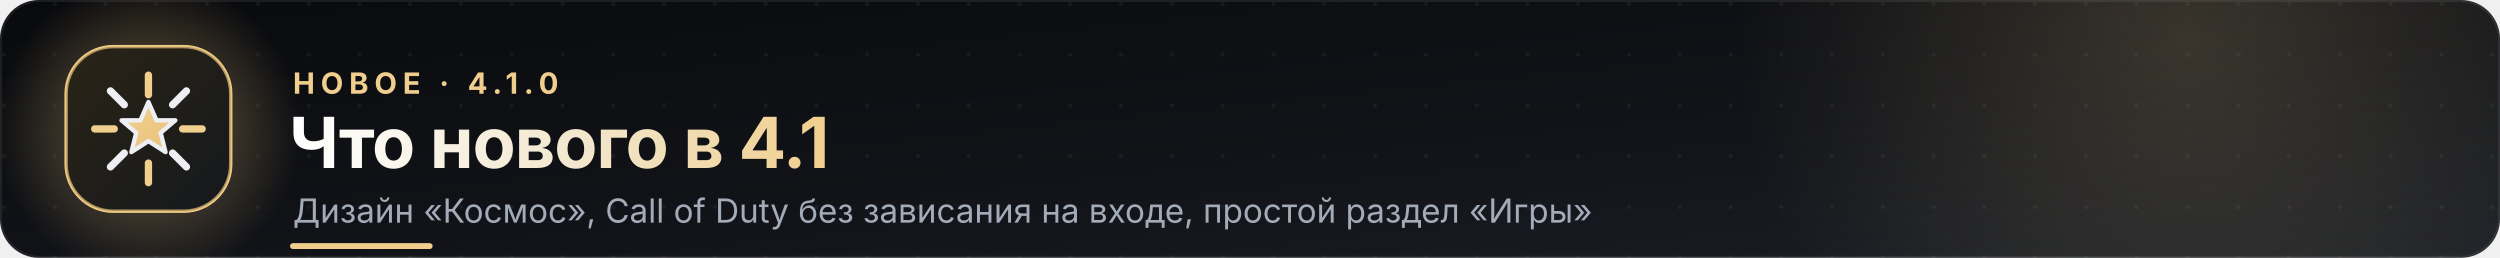
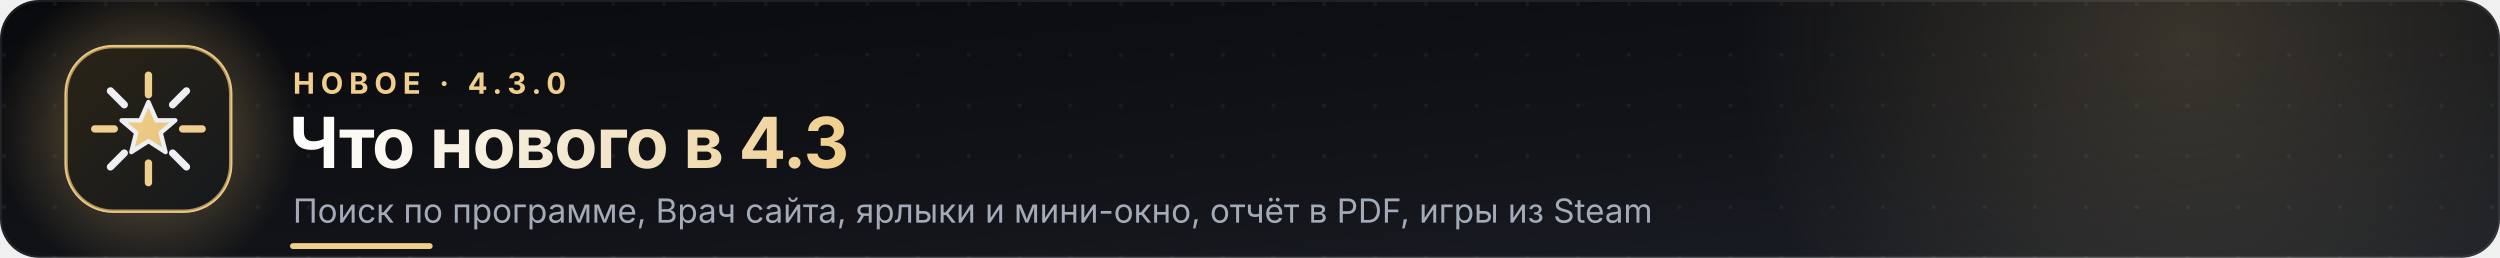
- <svg xmlns="http://www.w3.org/2000/svg" width="1280" height="132" viewBox="0 0 1280 132" role="img" aria-label="Что нового в 3.1">
+ <svg xmlns="http://www.w3.org/2000/svg" width="1280" height="132" viewBox="0 0 1280 132" role="img" aria-label="Что нового в 4.3">
  <defs>
    <linearGradient id="bg" x1="0" y1="0" x2="1" y2="1">
      <stop offset="0" stop-color="#090A0D" />
      <stop offset=".6" stop-color="#121419" />
      <stop offset="1" stop-color="#1B1F26" />
    </linearGradient>
    <linearGradient id="tile" x1="0" y1="0" x2="1" y2="1">
      <stop offset="0" stop-color="#2A2416" />
      <stop offset="1" stop-color="#15181D" />
    </linearGradient>
    <linearGradient id="tt" x1="0" y1="0" x2="1" y2="0">
      <stop offset="0" stop-color="#FFFFFF" />
      <stop offset=".55" stop-color="#F2E6CC" />
      <stop offset="1" stop-color="#F0CF8E" />
    </linearGradient>
    <linearGradient id="ln" x1="0" y1="0" x2="1" y2="0">
      <stop offset="0" stop-color="#E8C27A" stop-opacity=".9" />
      <stop offset=".6" stop-color="#E8C27A" stop-opacity=".25" />
      <stop offset="1" stop-color="#E8C27A" stop-opacity="0" />
    </linearGradient>
    <radialGradient id="gl" cx=".5" cy=".5" r=".5">
      <stop offset="0" stop-color="#E8C27A" stop-opacity=".45" />
      <stop offset="1" stop-color="#E8C27A" stop-opacity="0" />
    </radialGradient>
    <radialGradient id="gl2" cx=".5" cy=".5" r=".5">
      <stop offset="0" stop-color="#F0CF8E" stop-opacity=".18" />
      <stop offset="1" stop-color="#F0CF8E" stop-opacity="0" />
    </radialGradient>
    <linearGradient id="ig" x1="0" y1="0" x2="1" y2="1">
      <stop offset="0" stop-color="#F0CF8E" />
      <stop offset="1" stop-color="#E8C27A" />
    </linearGradient>
    <pattern id="dots" width="26" height="26" patternUnits="userSpaceOnUse">
      <circle cx="2" cy="2" r="1.1" fill="#FFFFFF" fill-opacity=".05" />
    </pattern>
    <clipPath id="c">
      <rect width="1280" height="132" rx="20" />
    </clipPath>
    <style>
.in{animation:in 1s cubic-bezier(.2,.8,.2,1) both} .in2{animation:in 1s cubic-bezier(.2,.8,.2,1) .15s both} .in3{animation:in 1s cubic-bezier(.2,.8,.2,1) .3s both}
.ring{animation:ring 2.8s ease-out infinite;transform-box:fill-box;transform-origin:center}
.drift{animation:drift 12s ease-in-out infinite alternate}
.dots{animation:dots 20s linear infinite}
.pk{stroke-dasharray:70 1200;animation:pk 4.5s cubic-bezier(.5,0,.5,1) infinite}
@keyframes in{from{opacity:0;transform:translateX(-14px)}to{opacity:1;transform:translateX(0)}}
@keyframes ring{0%{opacity:.7;transform:scale(1)}100%{opacity:0;transform:scale(1.35)}}
@keyframes drift{from{transform:translateX(-60px)}to{transform:translateX(40px)}}
@keyframes dots{from{transform:translate(0,0)}to{transform:translate(26px,26px)}}
@keyframes pk{from{stroke-dashoffset:70}to{stroke-dashoffset:-1200}}

.ib-spin{animation:ibspin 9s linear infinite;transform-box:fill-box;transform-origin:center}
.ib-spin-slow{animation:ibspin 14s linear infinite;transform-box:fill-box;transform-origin:center}
.ib-pulse{animation:ibpulse 2.4s ease-in-out infinite;transform-box:fill-box;transform-origin:center}
.ib-spark{animation:ibtw 1.8s ease-in-out infinite}
.ib-tw1{animation:ibtw 2.6s ease-in-out infinite;transform-box:fill-box;transform-origin:center}
.ib-tw2{animation:ibtw 2.6s ease-in-out infinite .8s;transform-box:fill-box;transform-origin:center}
.ib-tw3{animation:ibtw 2.6s ease-in-out infinite 1.6s;transform-box:fill-box;transform-origin:center}
.ib-needle{animation:ibneedle 4s ease-in-out infinite;transform-origin:0 0}
.ib-draw{stroke-dasharray:40;animation:ibdraw 3s ease-in-out infinite}
.ib-k1{animation:ibk 3.2s ease-in-out infinite}
.ib-k2{animation:ibk 3.2s ease-in-out infinite -1.1s}
.ib-k3{animation:ibk 3.2s ease-in-out infinite -2.2s}
.ib-rock{animation:ibrock 3s ease-in-out infinite;transform-origin:0 0}
.ib-blink{animation:ibblink 4s ease-in-out infinite;transform-box:fill-box;transform-origin:center}
.ib-slash{stroke-dasharray:60;animation:ibdraw 4s ease-in-out infinite}
.ib-float{animation:ibfloat 3.4s ease-in-out infinite}
.ib-orbit{animation:iborbit 3s linear infinite}
.ib-bob{animation:ibfloat 2.8s ease-in-out infinite}
.ib-fly{animation:ibfly 3s ease-in-out infinite}
.ib-trail{animation:ibtw 1.5s ease-in-out infinite}
.ib-shackle{animation:ibshackle 3s ease-in-out infinite}
.ib-trace{stroke-dasharray:36;animation:ibdraw 2.6s linear infinite}
.ib-globe{animation:ibglobe 4s ease-in-out infinite;transform-box:fill-box;transform-origin:center}
@keyframes ibspin{to{transform:rotate(360deg)}}
@keyframes ibpulse{0%,100%{transform:scale(1)}50%{transform:scale(1.12)}}
@keyframes ibtw{0%,100%{opacity:.25}50%{opacity:1}}
@keyframes ibneedle{0%,100%{transform:rotate(-25deg)}50%{transform:rotate(35deg)}}
@keyframes ibdraw{0%{stroke-dashoffset:40}35%,100%{stroke-dashoffset:0}}
@keyframes ibk{0%,100%{transform:translateX(-12px)}50%{transform:translateX(12px)}}
@keyframes ibrock{0%,100%{transform:rotate(0)}50%{transform:rotate(-14deg)}}
@keyframes ibblink{0%,44%,52%,100%{transform:scaleY(1)}48%{transform:scaleY(.1)}}
@keyframes ibfloat{0%,100%{transform:translateY(2px)}50%{transform:translateY(-3px)}}
@keyframes iborbit{to{stroke-dashoffset:-132}}
@keyframes ibfly{0%,100%{transform:translate(0,0)}50%{transform:translate(3px,-4px)}}
@keyframes ibshackle{0%,100%{transform:translateY(0)}50%{transform:translateY(-4px)}}
@keyframes ibglobe{0%,100%{transform:scaleX(1)}50%{transform:scaleX(.25)}}

</style>
  </defs>
  <g clip-path="url(#c)">
    <rect width="1280" height="132" fill="url(#bg)" />
    <g class="dots">
      <rect x="-26" y="-26" width="1332" height="184" fill="url(#dots)" />
    </g>
    <g class="drift">
      <circle cx="1120" cy="20" r="230" fill="url(#gl2)" />
    </g>
    <circle cx="76" cy="66" r="78" fill="url(#gl)" />
    <rect class="ring" x="34" y="24" width="84" height="84" rx="24" fill="none" stroke="#F0CF8E" stroke-width="2" />
    <rect x="34" y="24" width="84" height="84" rx="24" fill="url(#tile)" stroke="#E8C27A" stroke-opacity=".7" stroke-width="1.5" />
    <g transform="translate(76 66) scale(1.25)">
      <g class="ib-spin-slow">
        <path d="M0 -14 V-22" transform="rotate(0)" stroke="#F0CF8E" stroke-width="3" stroke-linecap="round" />
        <path d="M0 -14 V-22" transform="rotate(45)" stroke="#EDEFF3" stroke-width="3" stroke-linecap="round" />
        <path d="M0 -14 V-22" transform="rotate(90)" stroke="#F0CF8E" stroke-width="3" stroke-linecap="round" />
        <path d="M0 -14 V-22" transform="rotate(135)" stroke="#EDEFF3" stroke-width="3" stroke-linecap="round" />
        <path d="M0 -14 V-22" transform="rotate(180)" stroke="#F0CF8E" stroke-width="3" stroke-linecap="round" />
        <path d="M0 -14 V-22" transform="rotate(225)" stroke="#EDEFF3" stroke-width="3" stroke-linecap="round" />
        <path d="M0 -14 V-22" transform="rotate(270)" stroke="#F0CF8E" stroke-width="3" stroke-linecap="round" />
        <path d="M0 -14 V-22" transform="rotate(315)" stroke="#EDEFF3" stroke-width="3" stroke-linecap="round" />
      </g>
      <g class="ib-pulse">
        <path d="M0 -11 L3.3 -3.5 L11 -3.5 L5 1.6 L7 9.5 L0 5 L-7 9.5 L-5 1.6 L-11 -3.5 L-3.3 -3.5 Z" fill="url(#ig)" stroke="#EDEFF3" stroke-width="1.8" stroke-linejoin="round" />
      </g>
    </g>
    <g font-family="Segoe UI, Inter, Helvetica, Arial, sans-serif">
-       <text class="in" x="150" y="48" font-size="15" font-weight="700" letter-spacing="3" fill="#F0CF8E">НОВОЕ · 4.1.0</text>
-       <text class="in2" x="148" y="86" font-size="36" font-weight="700" fill="url(#tt)" letter-spacing="-.5">Что нового в 4.1</text>
-       <text class="in3" x="150" y="114" font-size="17" fill="#A3AAB8">Дизайн «Космос», Call of Duty без зависания на входе, простой раздел «Игры»</text>
+       <text class="in" x="150" y="48" font-size="15" font-weight="700" letter-spacing="3" fill="#F0CF8E">НОВОЕ · 4.3.0</text>
+       <text class="in2" x="148" y="86" font-size="36" font-weight="700" fill="url(#tt)" letter-spacing="-.5">Что нового в 4.3</text>
+       <text class="in3" x="150" y="114" font-size="17" fill="#A3AAB8">Поиск по программе, Врач сайта, ярлыки и мини-окно, отчёт в PDF, игры из Steam</text>
    </g>
    <path d="M150 126 H1250" stroke="url(#ln)" stroke-width="1.5" />
    <path class="pk" d="M150 126 H1250" stroke="#F0CF8E" stroke-width="3" stroke-linecap="round" fill="none" />
  </g>
  <rect x=".5" y=".5" width="1279" height="131" rx="20" fill="none" stroke="#FFFFFF" stroke-opacity=".08" />
</svg>
